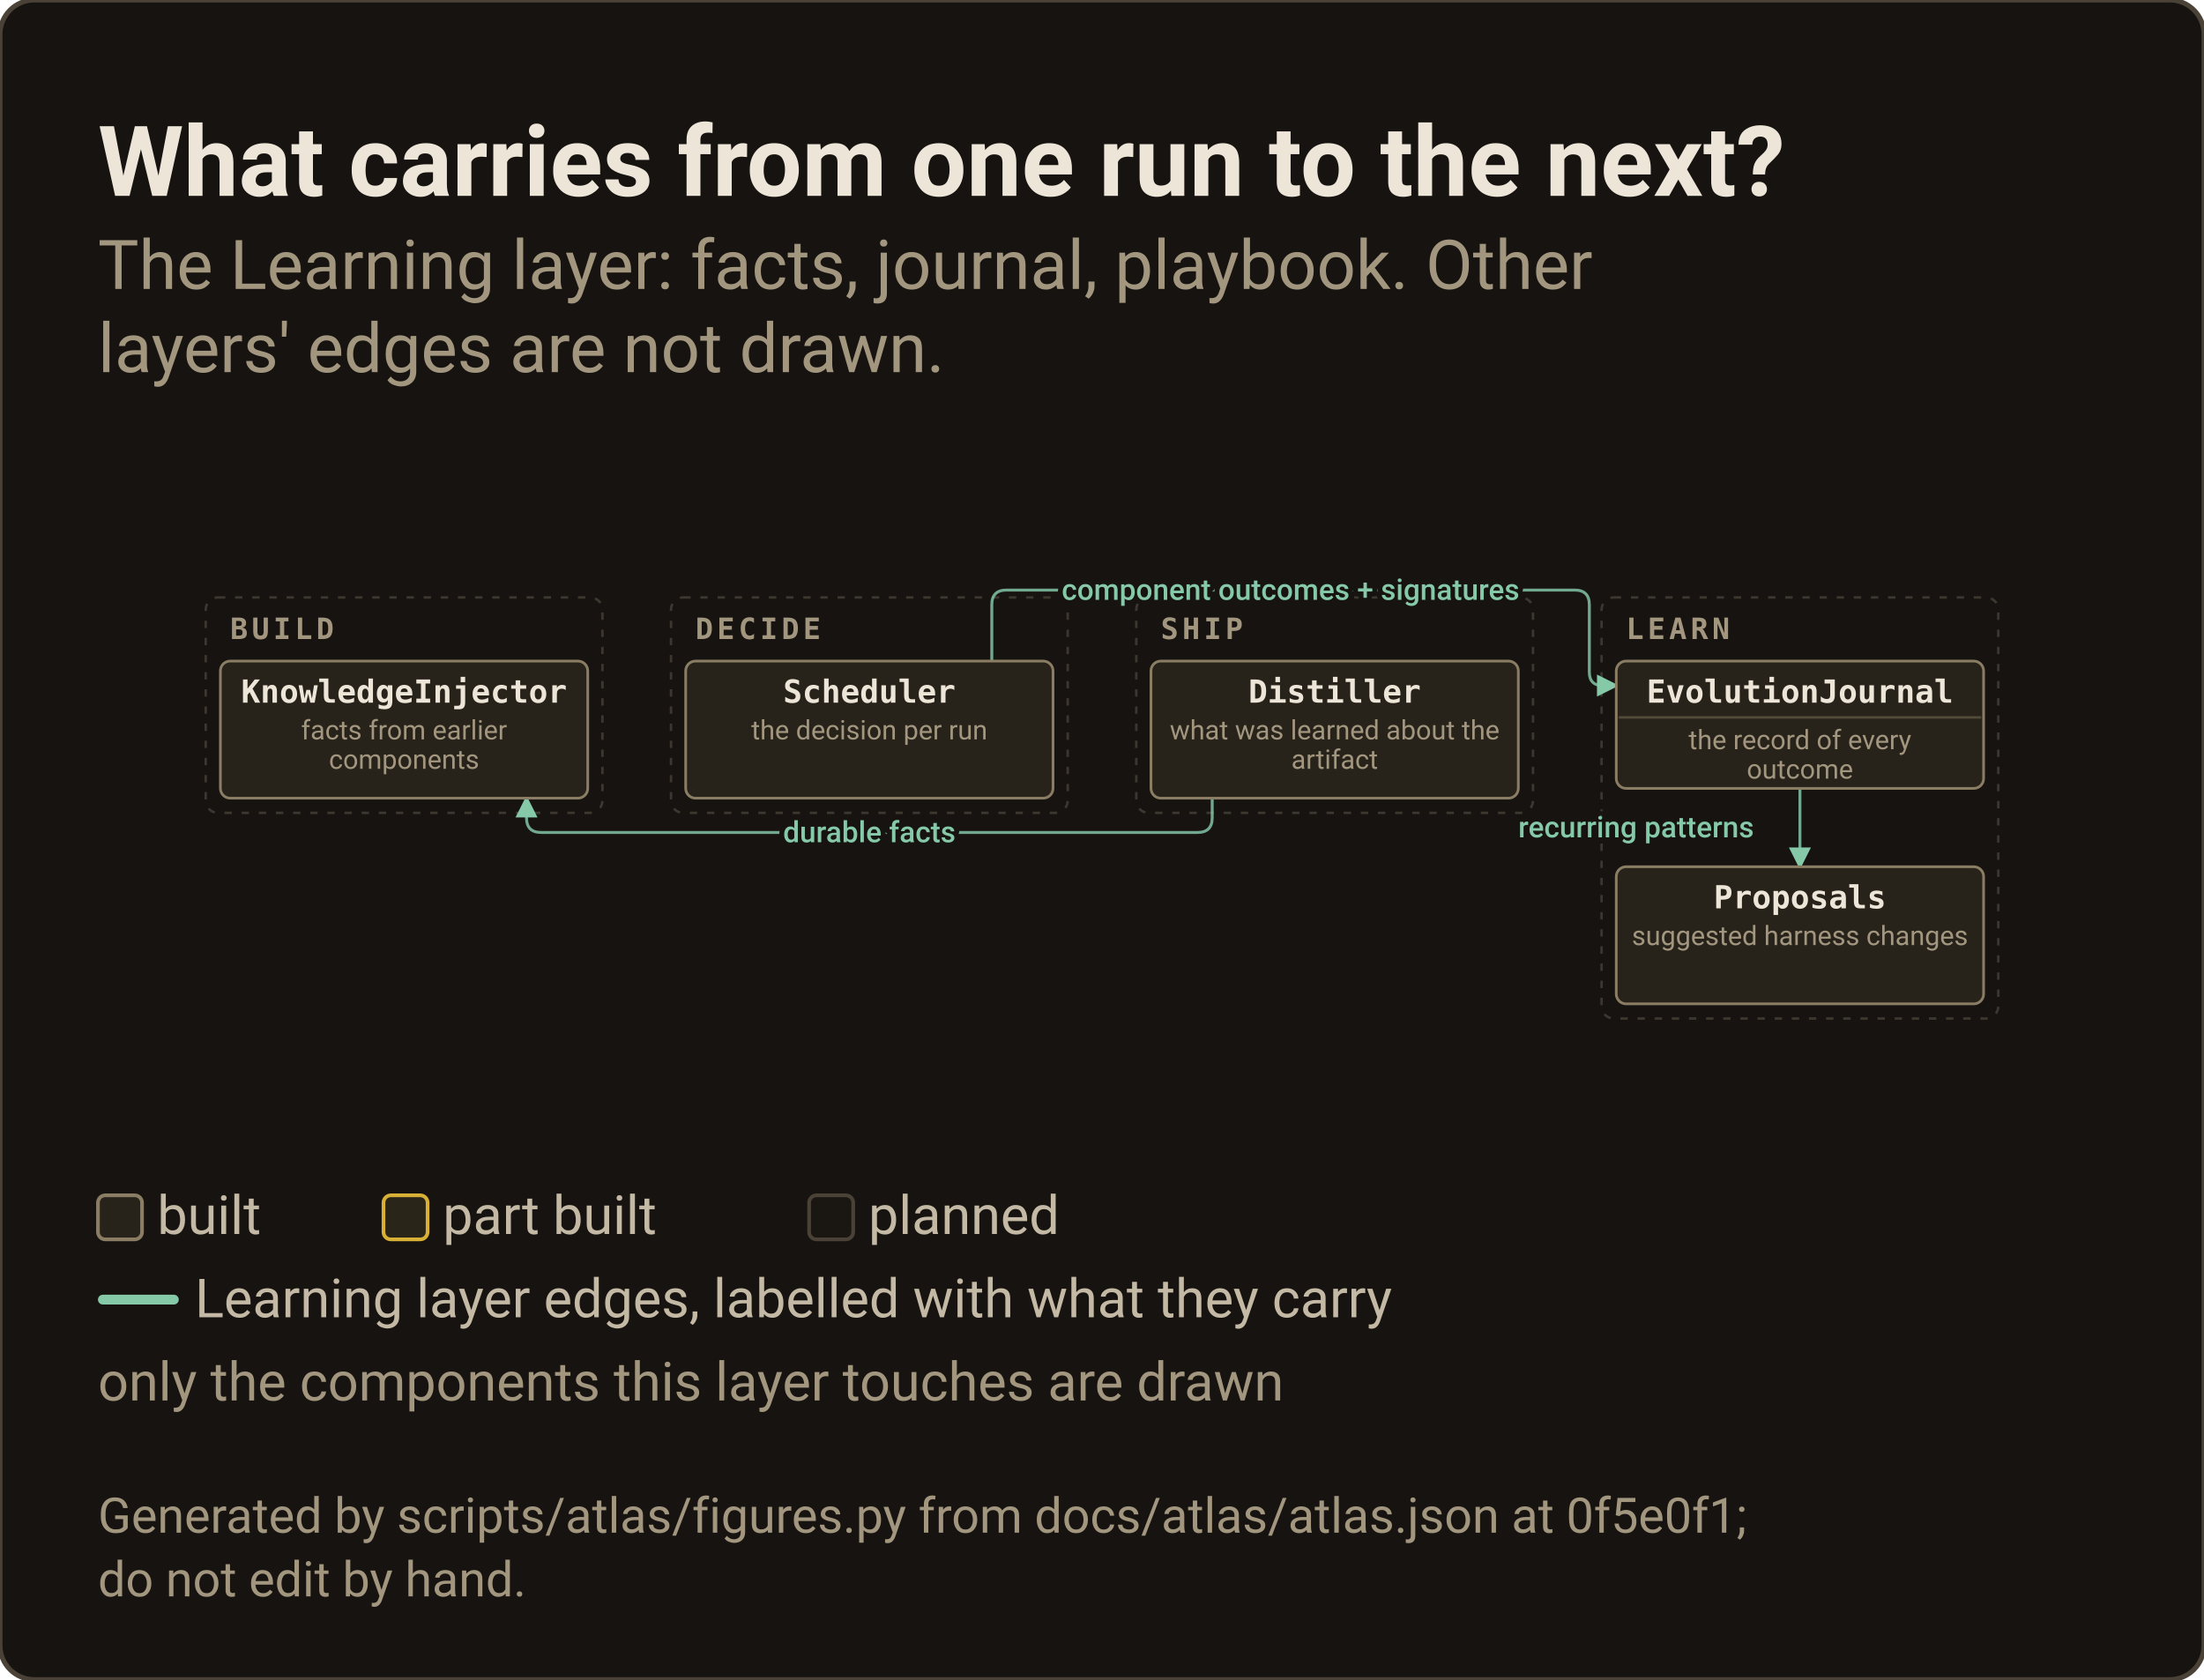
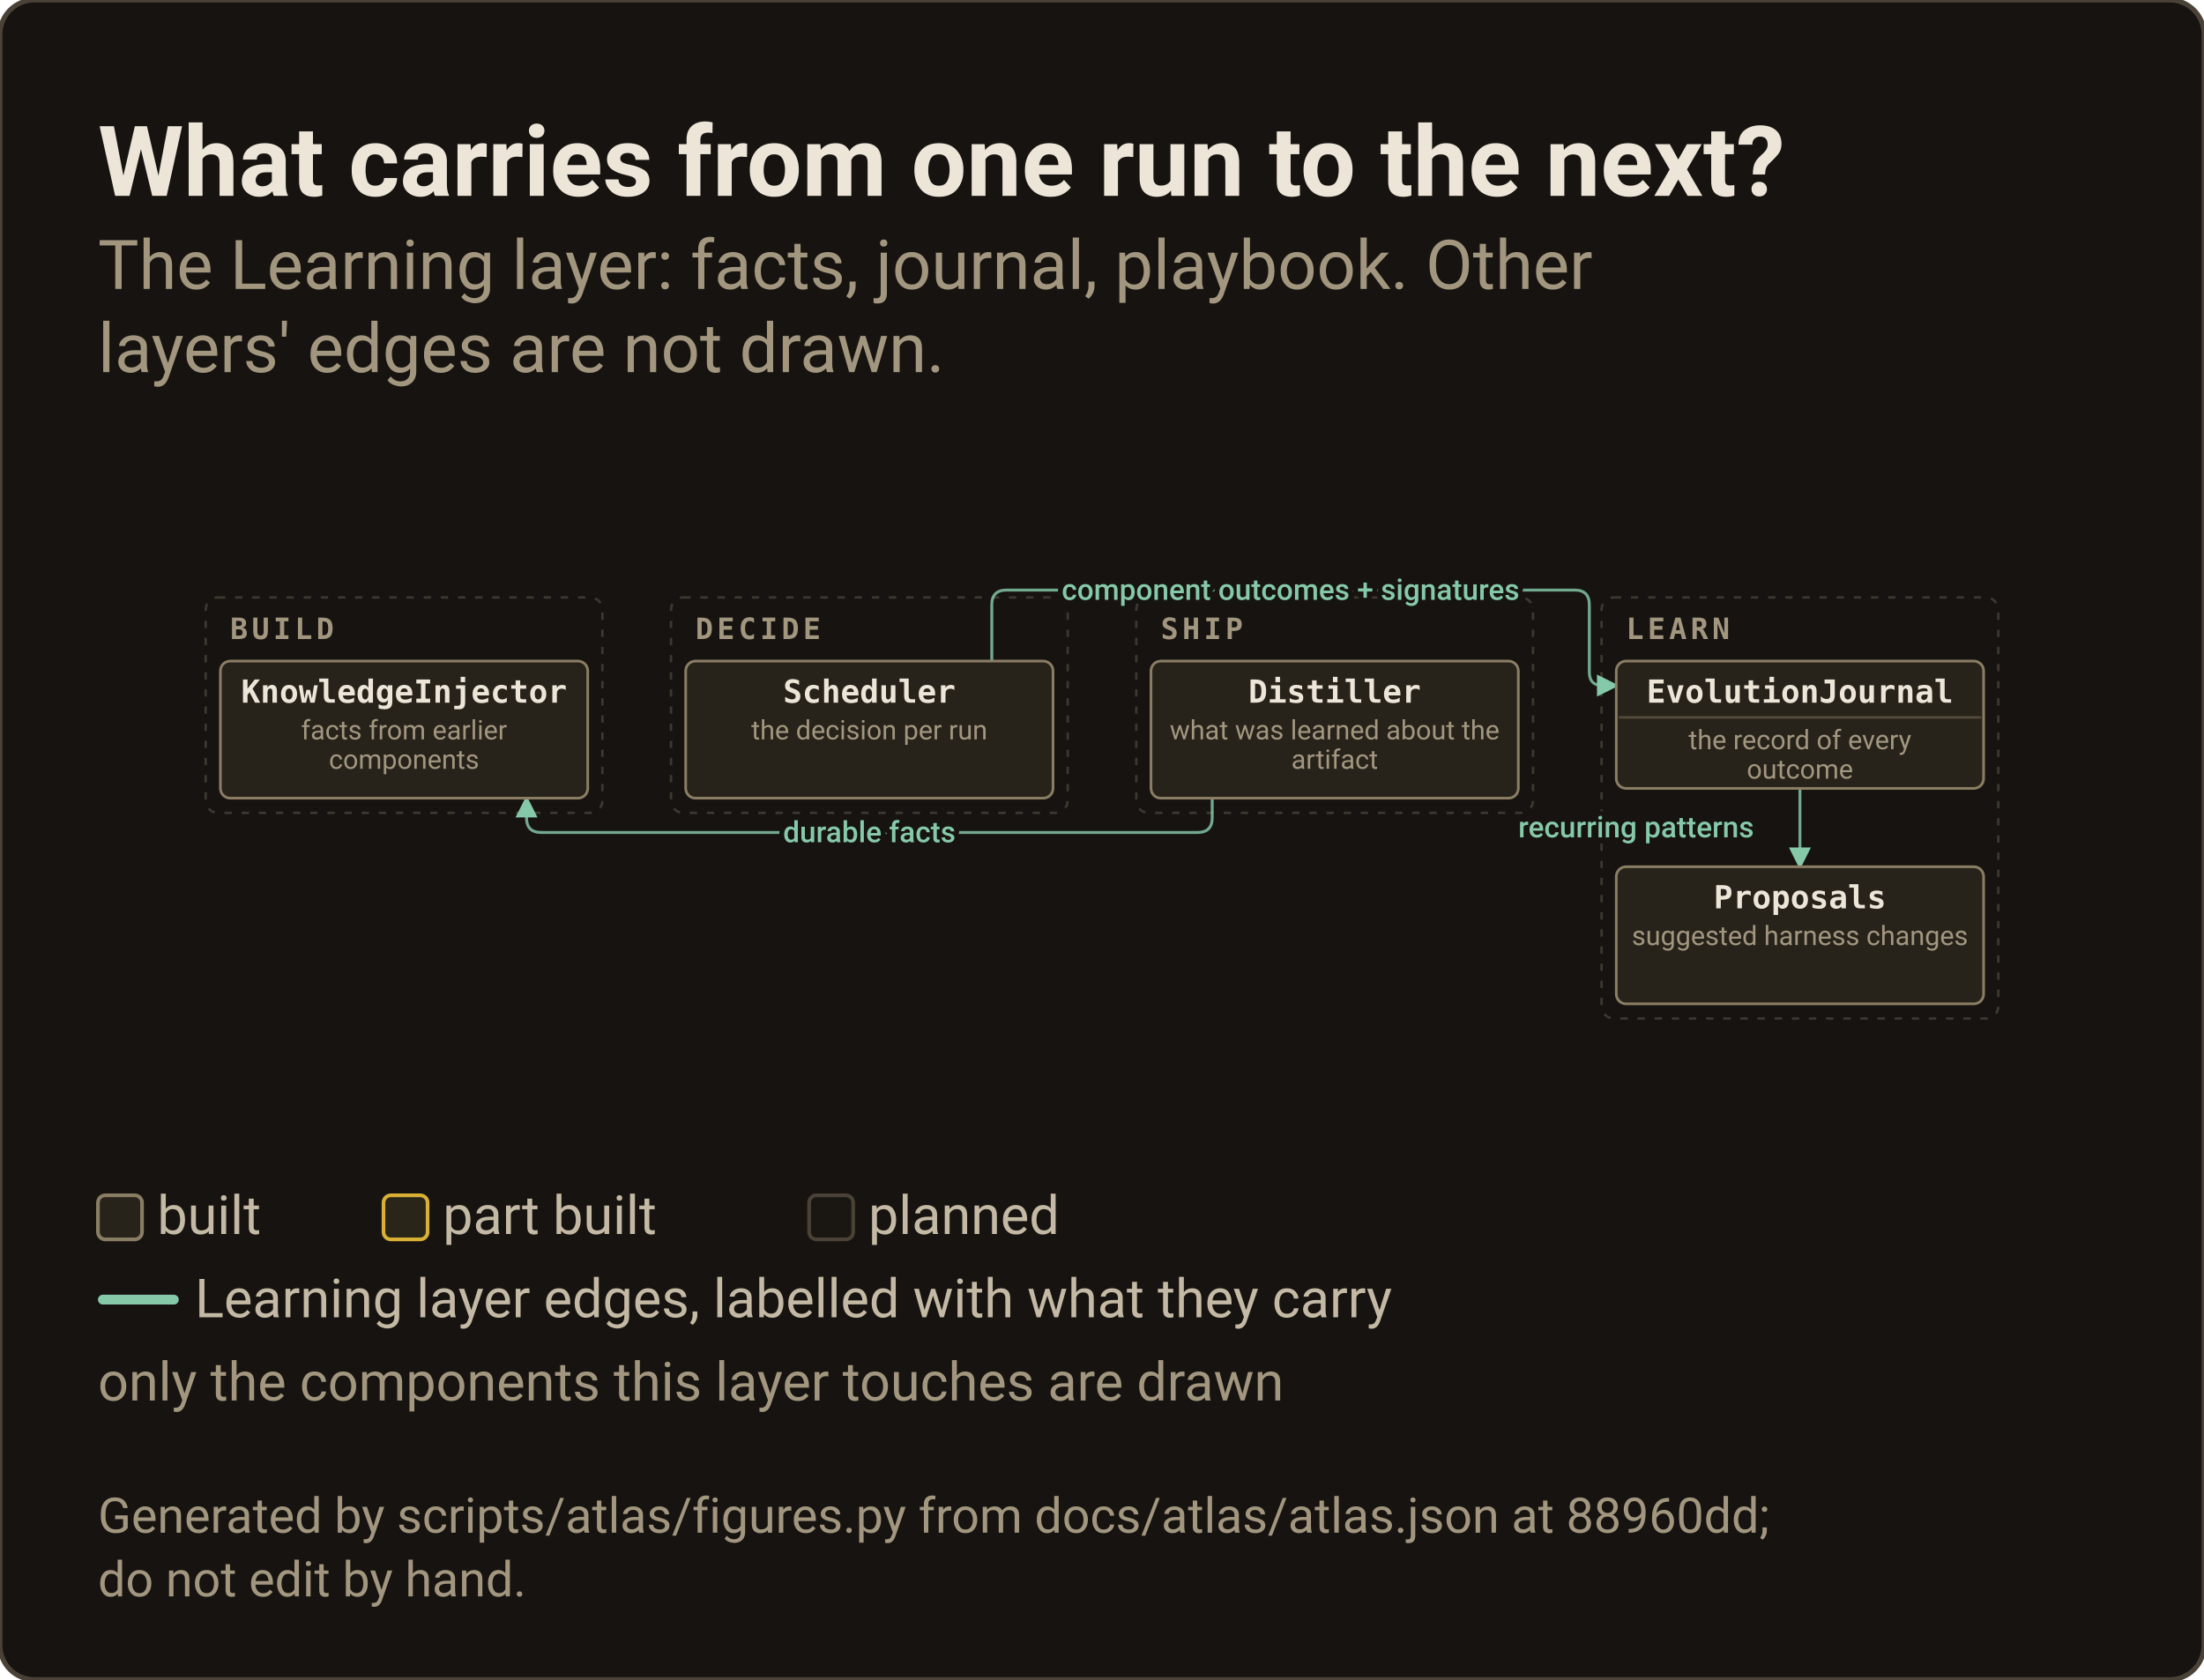
<svg xmlns="http://www.w3.org/2000/svg" width="900" height="686" viewBox="0 0 900 686" role="img" aria-label="Learning layer of the kstrl system map">
  <rect x="0" y="0" width="900" height="686" rx="14" fill="#161310" stroke="#4A4237" stroke-width="2" />
  <text x="40.0" y="80.0" class="c0">What carries from one run to the next?</text>
  <text x="40.0" y="118.0" class="c1">The Learning layer: facts, journal, playbook. Other</text>
  <text x="40.0" y="152.0" class="c1">layers' edges are not drawn.</text>
  <svg id="map" x="76.0" y="170.0" width="748" height="296" viewBox="0 0 748 296" overflow="visible">
    <defs>
      <marker id="map-m-work" viewBox="0 0 8 8" refX="7" refY="4" markerUnits="userSpaceOnUse" markerWidth="9" markerHeight="9" orient="auto-start-reverse">
        <path d="M0,0 L8,4 L0,8 z" fill="#D9CDB2" />
      </marker>
      <marker id="map-m-measure" viewBox="0 0 8 8" refX="7" refY="4" markerUnits="userSpaceOnUse" markerWidth="9" markerHeight="9" orient="auto-start-reverse">
        <path d="M0,0 L8,4 L0,8 z" fill="#82A7BA" />
      </marker>
      <marker id="map-m-feedback" viewBox="0 0 8 8" refX="7" refY="4" markerUnits="userSpaceOnUse" markerWidth="9" markerHeight="9" orient="auto-start-reverse">
        <path d="M0,0 L8,4 L0,8 z" fill="#E39A86" />
      </marker>
      <marker id="map-m-operator" viewBox="0 0 8 8" refX="7" refY="4" markerUnits="userSpaceOnUse" markerWidth="9" markerHeight="9" orient="auto-start-reverse">
        <path d="M0,0 L8,4 L0,8 z" fill="#DD9BBD" />
      </marker>
      <marker id="map-m-trust" viewBox="0 0 8 8" refX="7" refY="4" markerUnits="userSpaceOnUse" markerWidth="9" markerHeight="9" orient="auto-start-reverse">
        <path d="M0,0 L8,4 L0,8 z" fill="#B48EC9" />
      </marker>
      <marker id="map-m-learn" viewBox="0 0 8 8" refX="7" refY="4" markerUnits="userSpaceOnUse" markerWidth="9" markerHeight="9" orient="auto-start-reverse">
        <path d="M0,0 L8,4 L0,8 z" fill="#86C9A9" />
      </marker>
      <marker id="map-m-record" viewBox="0 0 8 8" refX="7" refY="4" markerUnits="userSpaceOnUse" markerWidth="9" markerHeight="9" orient="auto-start-reverse">
        <path d="M0,0 L8,4 L0,8 z" fill="#B7C27C" />
      </marker>
      <marker id="map-m-change" viewBox="0 0 8 8" refX="7" refY="4" markerUnits="userSpaceOnUse" markerWidth="9" markerHeight="9" orient="auto-start-reverse">
        <path d="M0,0 L8,4 L0,8 z" fill="#E26D5A" />
      </marker>
      <marker id="map-m-reach" viewBox="0 0 8 8" refX="7" refY="4" markerUnits="userSpaceOnUse" markerWidth="9" markerHeight="9" orient="auto-start-reverse">
        <path d="M0,0 L8,4 L0,8 z" fill="#E5A84F" />
      </marker>
    </defs>
    <style>#map .node.quiet{opacity:.42}#map .node.planned{opacity:.5}#map .node.planned.quiet{opacity:.3}#map .node.meas .node__box{stroke:#82A7BA;stroke-width:2.2}#map .node.acts .node__box{stroke:#E5A84F;stroke-width:2.4}#map .node__ring{display:none;fill:none;stroke:#82A7BA;stroke-width:1.6}#map .node.meas .node__ring{display:inline}#map .flow.planned{opacity:.35}#map .flowlbl.planned{opacity:.5}#map .flow.off,#map .flowlbl.off{display:none}#map .flow.hot{opacity:1;stroke-opacity:1;stroke-width:2.6}#map .flowlbl.hot{opacity:1}</style>
    <rect x="8.0" y="74.0" width="162.0" height="88.0" rx="5" fill="none" stroke="#A2967F" stroke-opacity=".28" stroke-width="1" stroke-dasharray="3 4" />
    <text x="18.0" y="91.0" class="t1">BUILD</text>
    <rect x="198.0" y="74.0" width="162.0" height="88.0" rx="5" fill="none" stroke="#A2967F" stroke-opacity=".28" stroke-width="1" stroke-dasharray="3 4" />
    <text x="208.0" y="91.0" class="t1">DECIDE</text>
    <rect x="388.0" y="74.0" width="162.0" height="88.0" rx="5" fill="none" stroke="#A2967F" stroke-opacity=".28" stroke-width="1" stroke-dasharray="3 4" />
    <text x="398.0" y="91.0" class="t1">SHIP</text>
    <rect x="578.0" y="74.0" width="162.0" height="172.0" rx="5" fill="none" stroke="#A2967F" stroke-opacity=".28" stroke-width="1" stroke-dasharray="3 4" />
    <text x="588.0" y="91.0" class="t1">LEARN</text>
    <g data-layer="flow">
      <path id="map-f38" class="flow learn" data-edge="38" data-from="Distiller" data-to="KnowledgeInjector" data-art="durable facts" data-kind="learn" data-layer="learn" d="M 419.0 156.0 L 419.0 164.0 Q 419.0 170.0 413.0 170.0 L 145.0 170.0 Q 139.0 170.0 139.0 164.0 L 139.0 156.0" fill="none" stroke="#86C9A9" stroke-opacity="0.82" stroke-width="1.2" stroke-linecap="round" marker-end="url(#map-m-learn)" />
      <path id="map-f55" class="flow learn" data-edge="55" data-from="Scheduler" data-to="EvolutionJournal" data-art="component outcomes + signatures" data-kind="learn" data-layer="learn" d="M 329.0 100.0 L 329.0 77.0 Q 329.0 71.0 335.0 71.0 L 567.0 71.0 Q 573.0 71.0 573.0 77.0 L 573.0 104.5 Q 573.0 110.0 578.5 110.0 L 584.0 110.0" fill="none" stroke="#86C9A9" stroke-opacity="0.82" stroke-width="1.2" stroke-linecap="round" marker-end="url(#map-m-learn)" />
      <path id="map-f56" class="flow learn" data-edge="56" data-from="EvolutionJournal" data-to="Proposals" data-art="recurring patterns" data-kind="learn" data-layer="learn" d="M 659.0 152.0 L 659.0 184.0" fill="none" stroke="#86C9A9" stroke-opacity="0.82" stroke-width="1.2" stroke-linecap="round" marker-end="url(#map-m-learn)" />
    </g>
    <g class="node built" data-id="KnowledgeInjector" data-kind="component" data-state="built" data-region="build" role="button" tabindex="0" aria-label="KnowledgeInjector, facts from earlier components, built">
      <rect class="node__box" x="14.0" y="100.0" width="150.0" height="56.0" rx="4.0" fill="#27221A" stroke="#8A7D63" stroke-width="1.1" />
      <rect class="node__ring" x="17.0" y="103.0" width="144.0" height="50.0" rx="3.0" />
      <text x="89.0" y="117.0" class="t2">KnowledgeInjector</text>
      <g data-layer="job">
        <text x="89.0" y="132.0" class="t3">facts from earlier</text>
        <text x="89.0" y="144.0" class="t3">components</text>
      </g>
    </g>
    <g class="node built" data-id="Scheduler" data-kind="component" data-state="built" data-region="decide" role="button" tabindex="0" aria-label="Scheduler, the decision per run, built">
      <rect class="node__box" x="204.0" y="100.0" width="150.0" height="56.0" rx="4.0" fill="#27221A" stroke="#8A7D63" stroke-width="1.1" />
      <rect class="node__ring" x="207.0" y="103.0" width="144.0" height="50.0" rx="3.0" />
      <text x="279.0" y="117.0" class="t2">Scheduler</text>
      <g data-layer="job">
        <text x="279.0" y="132.0" class="t3">the decision per run</text>
      </g>
    </g>
    <g class="node built" data-id="Distiller" data-kind="component" data-state="built" data-region="ship" role="button" tabindex="0" aria-label="Distiller, what was learned about the artifact, built">
      <rect class="node__box" x="394.0" y="100.0" width="150.0" height="56.0" rx="4.0" fill="#27221A" stroke="#8A7D63" stroke-width="1.1" />
      <rect class="node__ring" x="397.0" y="103.0" width="144.0" height="50.0" rx="3.0" />
      <text x="469.0" y="117.0" class="t2">Distiller</text>
      <g data-layer="job">
        <text x="469.0" y="132.0" class="t3">what was learned about the</text>
        <text x="469.0" y="144.0" class="t3">artifact</text>
      </g>
    </g>
    <g class="node built" data-id="EvolutionJournal" data-kind="store" data-state="built" data-region="learn" role="button" tabindex="0" aria-label="EvolutionJournal, the record of every outcome, built">
      <rect class="node__box" x="584.0" y="100.0" width="150.0" height="52.0" rx="4.0" fill="#27221A" stroke="#8A7D63" stroke-width="1.1" />
      <rect class="node__ring" x="587.0" y="103.0" width="144.0" height="46.0" rx="3.0" />
      <text x="659.0" y="117.0" class="t2">EvolutionJournal</text>
      <line x1="585.0" y1="123.0" x2="733.0" y2="123.0" stroke="#8A7D63" stroke-opacity=".45" stroke-width="1" />
      <g data-layer="job">
        <text x="659.0" y="136.0" class="t3">the record of every</text>
        <text x="659.0" y="148.0" class="t3">outcome</text>
      </g>
    </g>
    <g class="node built" data-id="Proposals" data-kind="component" data-state="built" data-region="learn" role="button" tabindex="0" aria-label="Proposals, suggested harness changes, built">
      <rect class="node__box" x="584.0" y="184.0" width="150.0" height="56.0" rx="4.0" fill="#27221A" stroke="#8A7D63" stroke-width="1.1" />
      <rect class="node__ring" x="587.0" y="187.0" width="144.0" height="50.0" rx="3.0" />
      <text x="659.0" y="201.0" class="t2">Proposals</text>
      <g data-layer="job">
        <text x="659.0" y="216.0" class="t3">suggested harness changes</text>
      </g>
    </g>
    <g data-layer="flow">
      <g class="flowlbl learn" data-edge="38" data-from="Distiller" data-to="KnowledgeInjector" data-layer="learn">
        <text x="279.0" y="174.0" class="t0">durable facts</text>
      </g>
      <g class="flowlbl learn" data-edge="55" data-from="Scheduler" data-to="EvolutionJournal" data-layer="learn">
        <text x="451.0" y="75.0" class="t0">component outcomes + signatures</text>
      </g>
      <g class="flowlbl learn" data-edge="56" data-from="EvolutionJournal" data-to="Proposals" data-layer="learn">
        <text x="592.1" y="172.0" class="t0">recurring patterns</text>
      </g>
    </g>
    <style>#map .t0{font-family:ui-sans-serif,system-ui,-apple-system,"SF Pro Text","Segoe UI",Roboto,"Helvetica Neue",Arial,sans-serif;font-size:12.0px;font-weight:500;fill:#86C9A9;text-anchor:middle;paint-order:stroke;stroke:#161310;stroke-width:4;stroke-linejoin:round}#map .t1{font-family:ui-monospace,"SF Mono",SFMono-Regular,"JetBrains Mono",Menlo,Consolas,monospace;font-size:12.0px;font-weight:600;fill:#A2967F;text-anchor:start;letter-spacing:.13em}#map .t2{font-family:ui-monospace,"SF Mono",SFMono-Regular,"JetBrains Mono",Menlo,Consolas,monospace;font-size:13.0px;font-weight:600;fill:#ECE5D8;text-anchor:middle}#map .t3{font-family:ui-sans-serif,system-ui,-apple-system,"SF Pro Text","Segoe UI",Roboto,"Helvetica Neue",Arial,sans-serif;font-size:11.0px;font-weight:400;fill:#A2967F;text-anchor:middle}</style>
  </svg>
  <rect x="40.0" y="488.2" width="18" height="18" rx="3" fill="#27221A" stroke="#8A7D63" stroke-width="1.5" />
  <text x="64.2" y="504.0" class="c2">built</text>
  <rect x="156.6" y="488.2" width="18" height="18" rx="3" fill="#2A2519" stroke="#D9B036" stroke-width="1.5" />
  <text x="180.8" y="504.0" class="c2">part built</text>
  <rect x="330.4" y="488.2" width="18" height="18" rx="3" fill="#1A1713" stroke="#4A4237" stroke-width="1.5" />
  <text x="354.6" y="504.0" class="c2">planned</text>
  <rect x="40.0" y="528.8" width="33" height="4" rx="2" fill="#86C9A9" />
  <text x="79.6" y="538.0" class="c2">Learning layer edges, labelled with what they carry</text>
  <text x="40.0" y="572.0" class="c3">only the components this layer touches are drawn</text>
-   <text x="40.0" y="626.0" class="c4">Generated by scripts/atlas/figures.py from docs/atlas/atlas.json at 0f5e0f1;</text>
+   <text x="40.0" y="626.0" class="c4">Generated by scripts/atlas/figures.py from docs/atlas/atlas.json at 88960dd;</text>
  <text x="40.0" y="652.0" class="c4">do not edit by hand.</text>
  <style>.c0{font-family:ui-sans-serif,system-ui,-apple-system,"SF Pro Text","Segoe UI",Roboto,"Helvetica Neue",Arial,sans-serif;font-size:40.0px;font-weight:600;fill:#ECE5D8;text-anchor:start}.c1{font-family:ui-sans-serif,system-ui,-apple-system,"SF Pro Text","Segoe UI",Roboto,"Helvetica Neue",Arial,sans-serif;font-size:28.0px;font-weight:400;fill:#A2967F;text-anchor:start}.c2{font-family:ui-sans-serif,system-ui,-apple-system,"SF Pro Text","Segoe UI",Roboto,"Helvetica Neue",Arial,sans-serif;font-size:22.0px;font-weight:400;fill:#C4B9A4;text-anchor:start}.c3{font-family:ui-sans-serif,system-ui,-apple-system,"SF Pro Text","Segoe UI",Roboto,"Helvetica Neue",Arial,sans-serif;font-size:22.0px;font-weight:400;fill:#A2967F;text-anchor:start}.c4{font-family:ui-sans-serif,system-ui,-apple-system,"SF Pro Text","Segoe UI",Roboto,"Helvetica Neue",Arial,sans-serif;font-size:20.0px;font-weight:400;fill:#A2967F;text-anchor:start}</style>
</svg>
